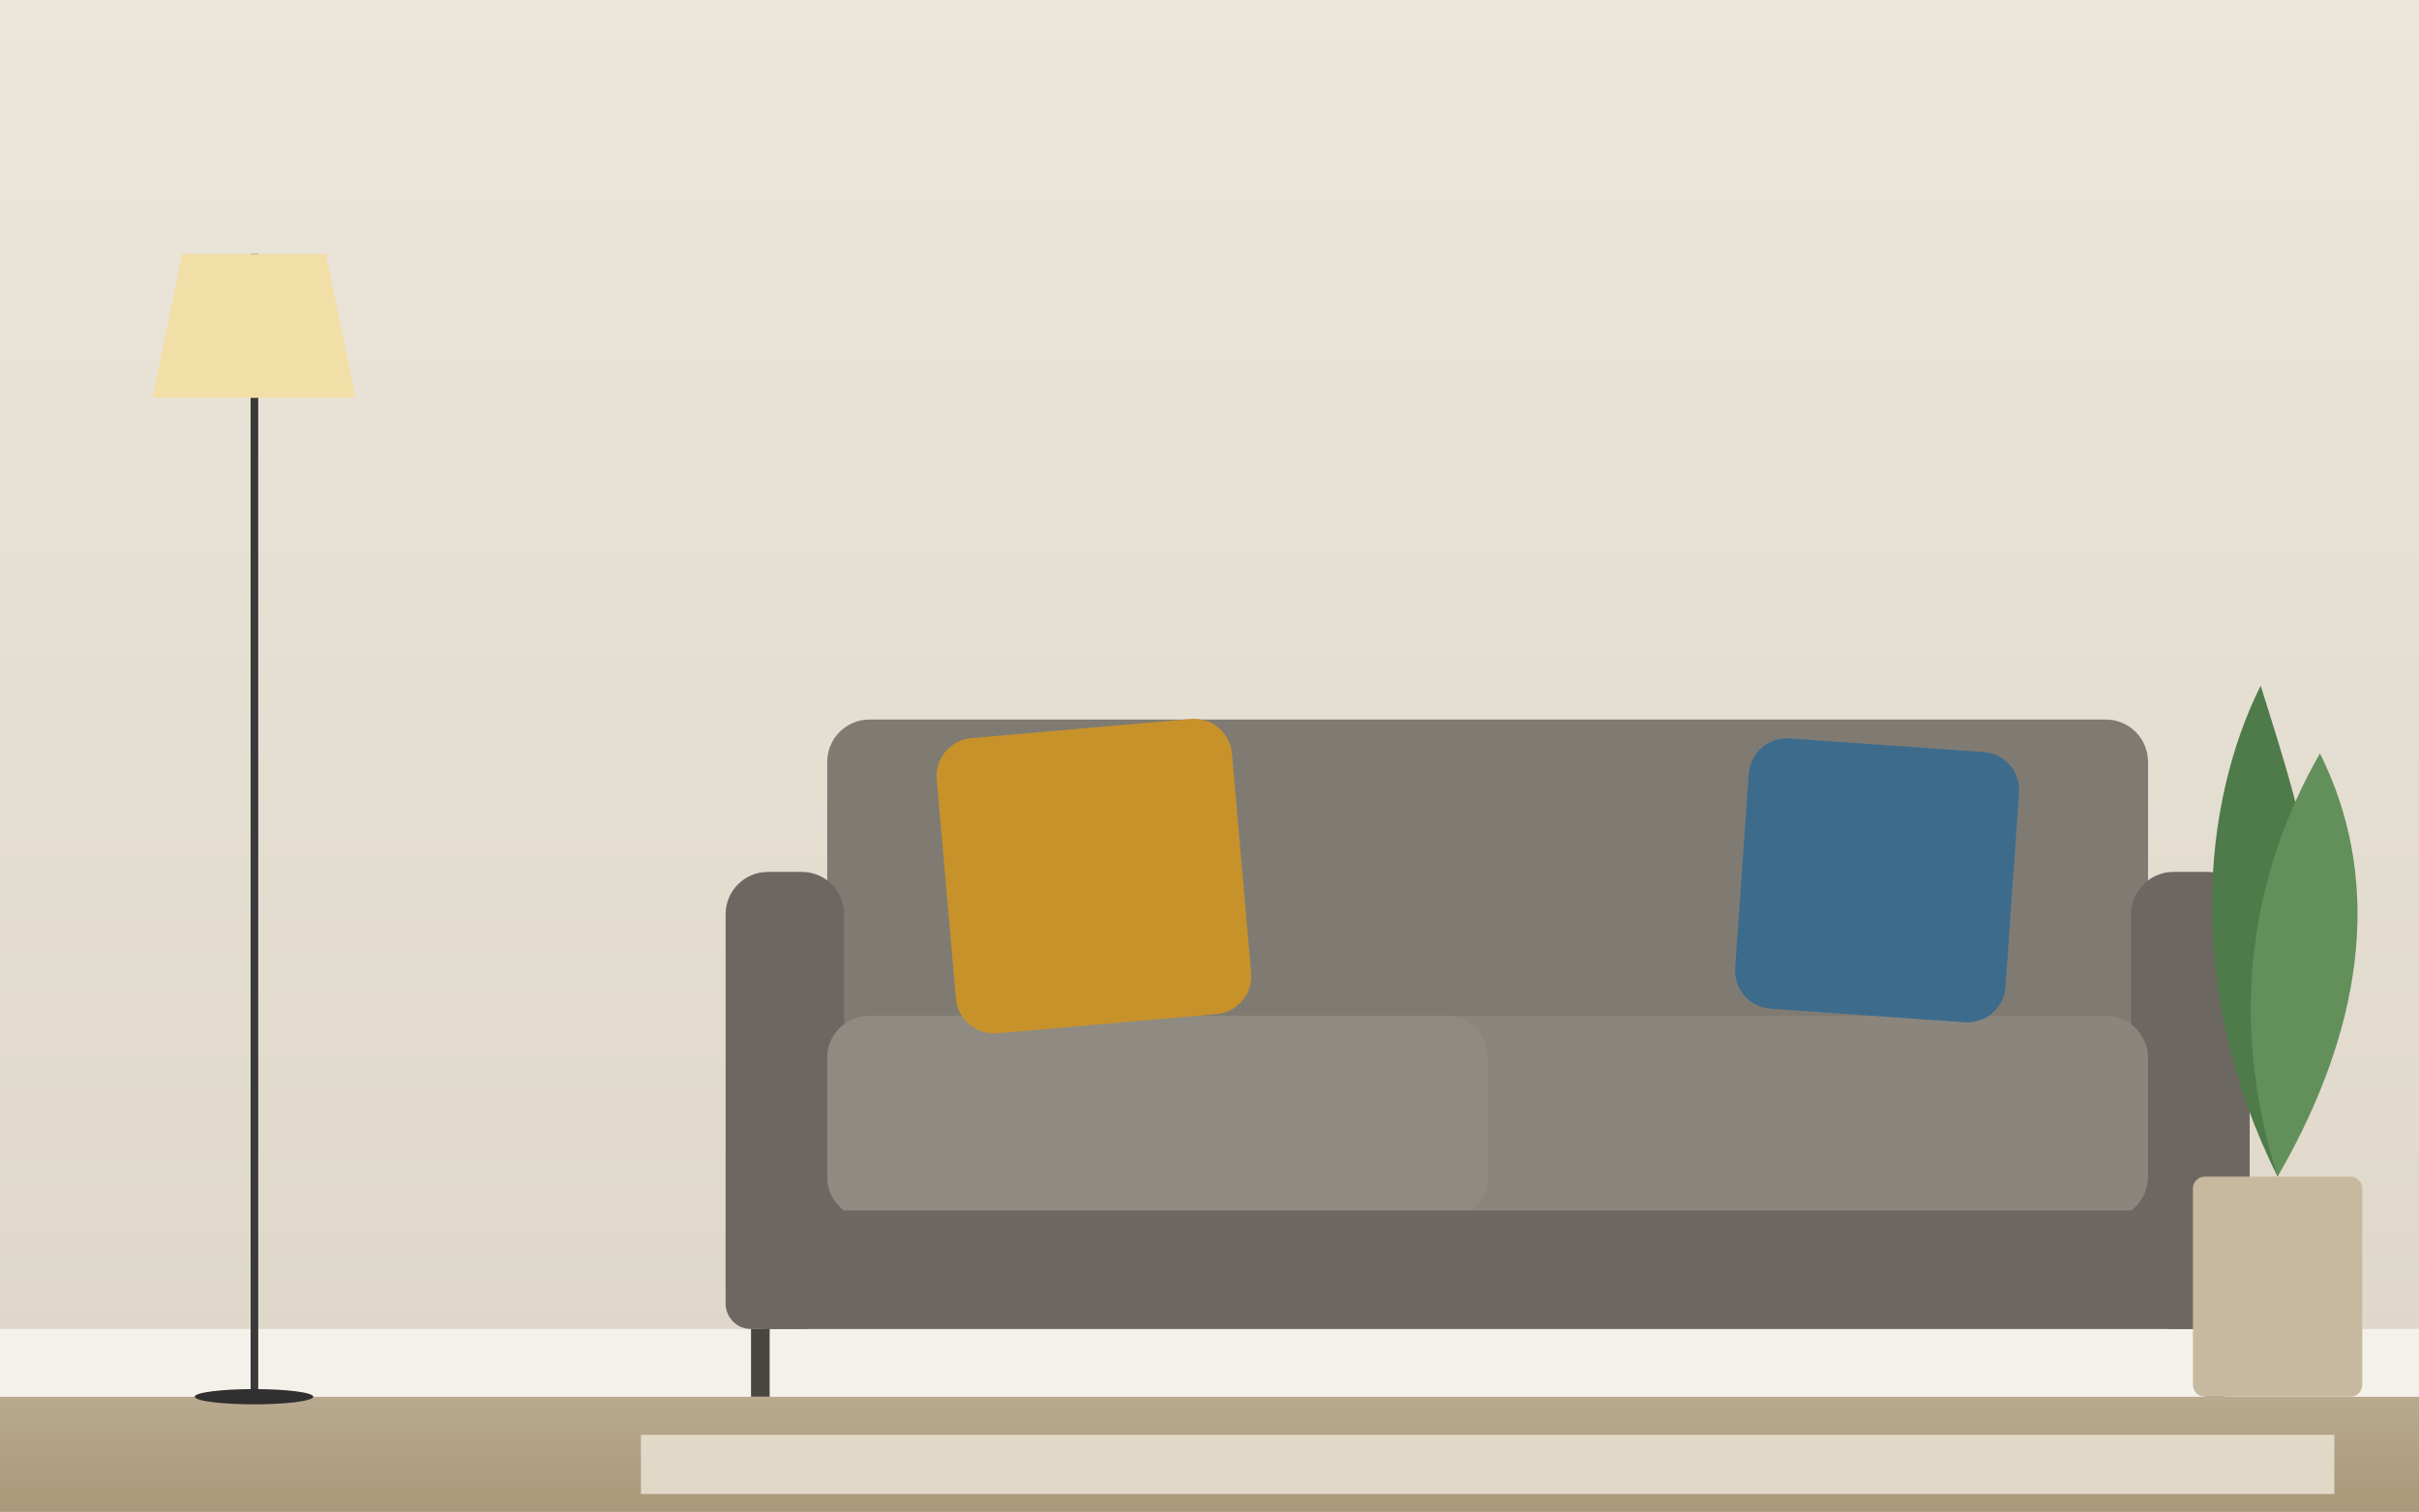
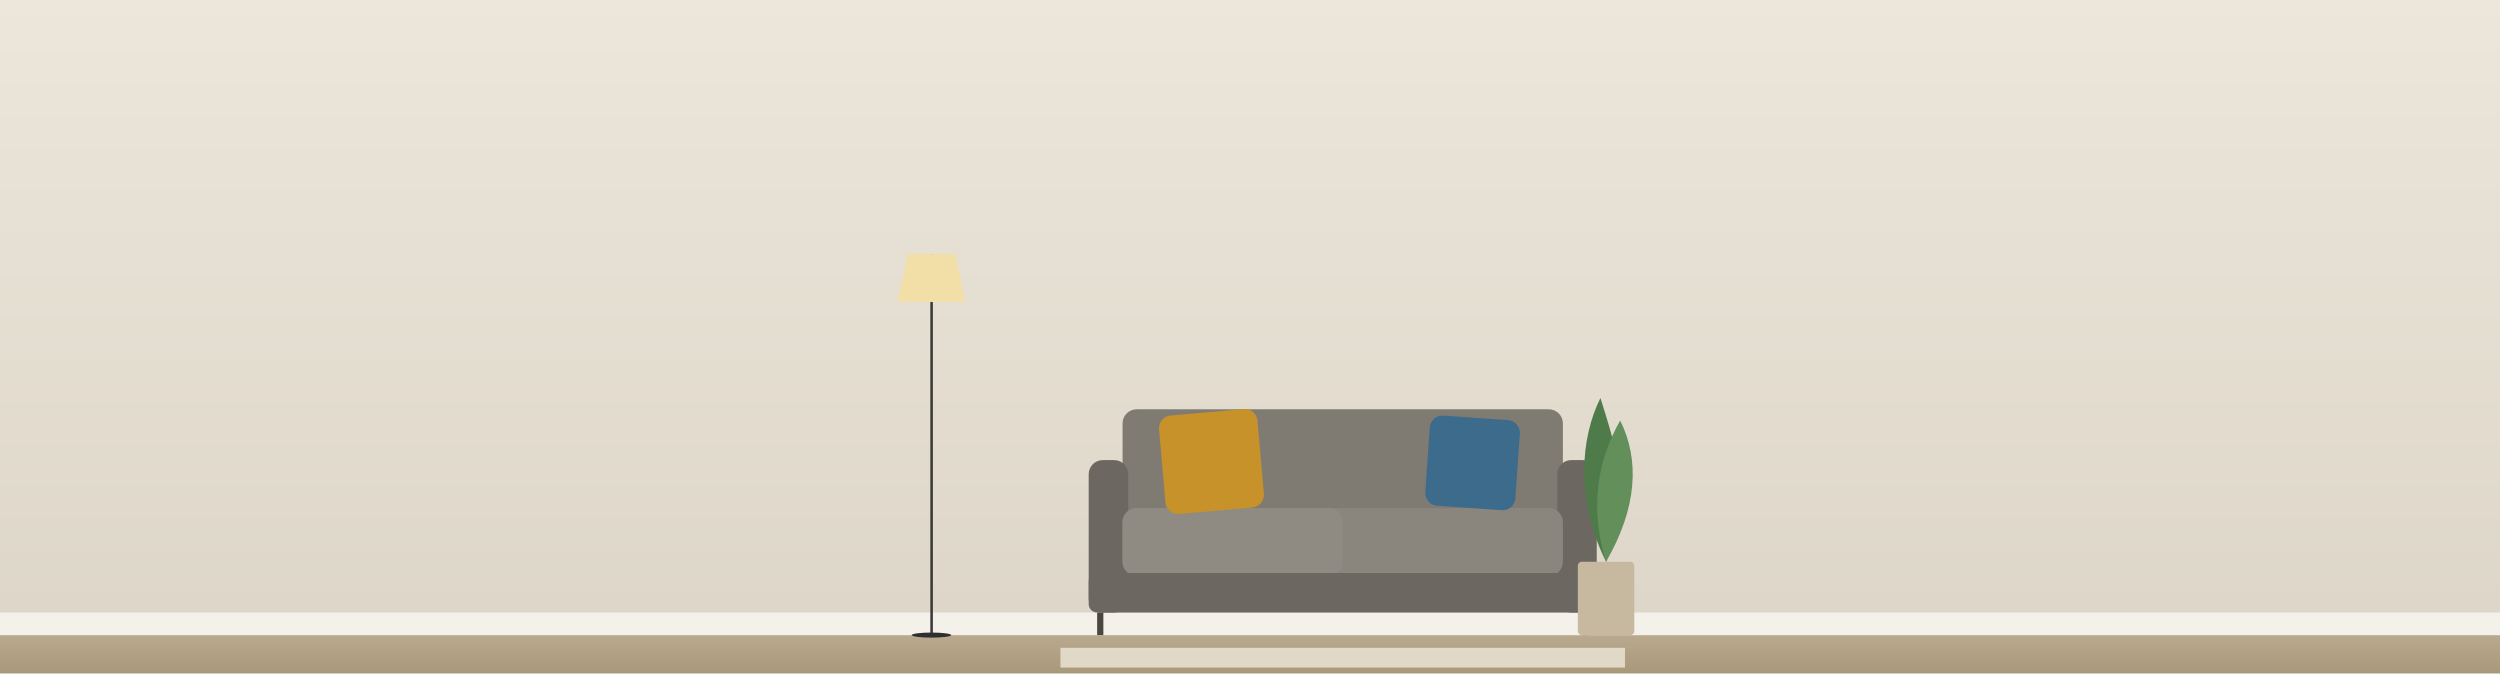
- <svg xmlns="http://www.w3.org/2000/svg" viewBox="0 0 2857 1786" width="2857" height="1786" preserveAspectRatio="none" role="presentation" aria-hidden="true" focusable="false">
+ <svg xmlns="http://www.w3.org/2000/svg" viewBox="-3000 -600 8857 2386" width="8857" height="2386" preserveAspectRatio="none" role="presentation" aria-hidden="true" focusable="false">
  <defs>
    <linearGradient id="wall" x1="0" x2="0" y1="0" y2="1">
      <stop offset="0" stop-color="#ece6db" />
      <stop offset="1" stop-color="#ddd6c8" />
    </linearGradient>
    <linearGradient id="floor" x1="0" x2="0" y1="0" y2="1">
      <stop offset="0" stop-color="#b9a98f" />
      <stop offset="1" stop-color="#a99879" />
    </linearGradient>
  </defs>
-   <rect width="2857" height="1786" fill="url(#wall)" />
-   <rect y="1650" width="2857" height="136" fill="url(#floor)" />
-   <rect y="1570" width="2857" height="80" fill="#f4f1ea" />
+   <rect x="-3000" y="-600" width="8857" height="2250" fill="url(#wall)" />
+   <rect x="-3000" y="1650" width="8857" height="136" fill="url(#floor)" />
+   <rect x="-3000" y="1570" width="8857" height="80" fill="#f4f1ea" />
  <rect x="757" y="1695" width="2000" height="70" fill="#e7dfcf" opacity=".9" />
  <rect x="977" y="850" width="1560" height="380" rx="50" fill="#7f7b73" />
  <rect x="857" y="1030" width="140" height="540" rx="50" fill="#6c6861" />
  <rect x="2517" y="1030" width="140" height="540" rx="50" fill="#6c6861" />
  <rect x="977" y="1200" width="1560" height="240" rx="50" fill="#8a867e" />
  <rect x="977" y="1200" width="780" height="240" rx="50" fill="#8f8b83" />
  <rect x="857" y="1430" width="1800" height="140" rx="30" fill="#6c6861" />
  <rect x="887" y="1570" width="22" height="80" fill="#4a4741" />
  <rect x="2605" y="1570" width="22" height="80" fill="#4a4741" />
  <rect x="1117" y="860" width="350" height="350" rx="45" fill="#c8922a" transform="rotate(-5 1292 1035)" />
  <rect x="2057" y="880" width="320" height="320" rx="45" fill="#3d6b8c" transform="rotate(4 2217 1040)" />
  <rect x="296" y="300" width="9" height="1350" fill="#3a3a3a" />
  <path d="M180 470 L420 470 L385 300 L215 300 Z" fill="#f2dfa8" />
  <ellipse cx="300" cy="1650" rx="70" ry="9" fill="#2f2f2f" />
  <rect x="2590" y="1390" width="200" height="260" rx="14" fill="#c7b9a0" />
  <path d="M2690 1390 C2580 1170 2600 950 2670 810 C2720 970 2790 1170 2690 1390 Z" fill="#4f7a4a" />
  <path d="M2690 1390 C2800 1200 2810 1030 2740 890 C2660 1030 2630 1200 2690 1390 Z" fill="#628f5a" />
</svg>
